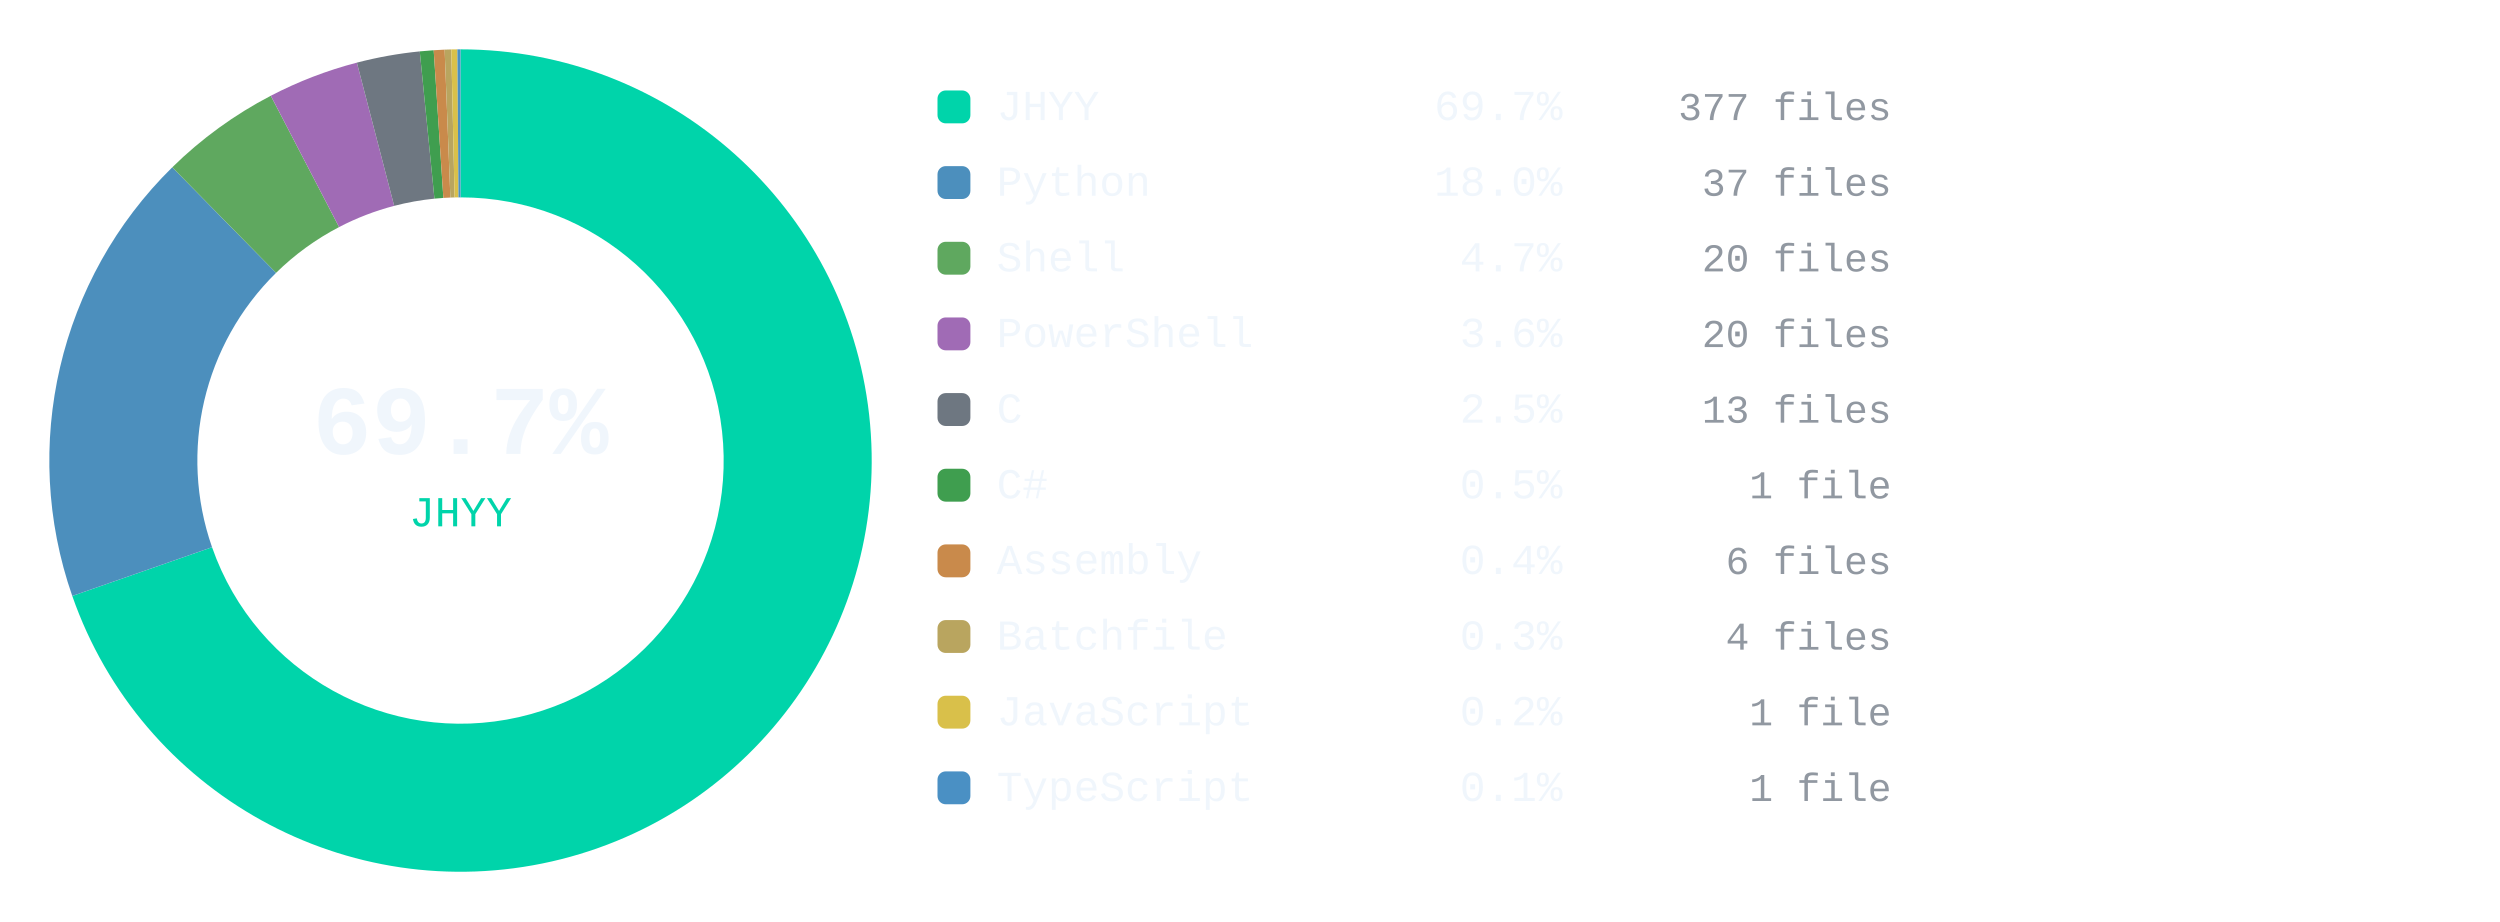
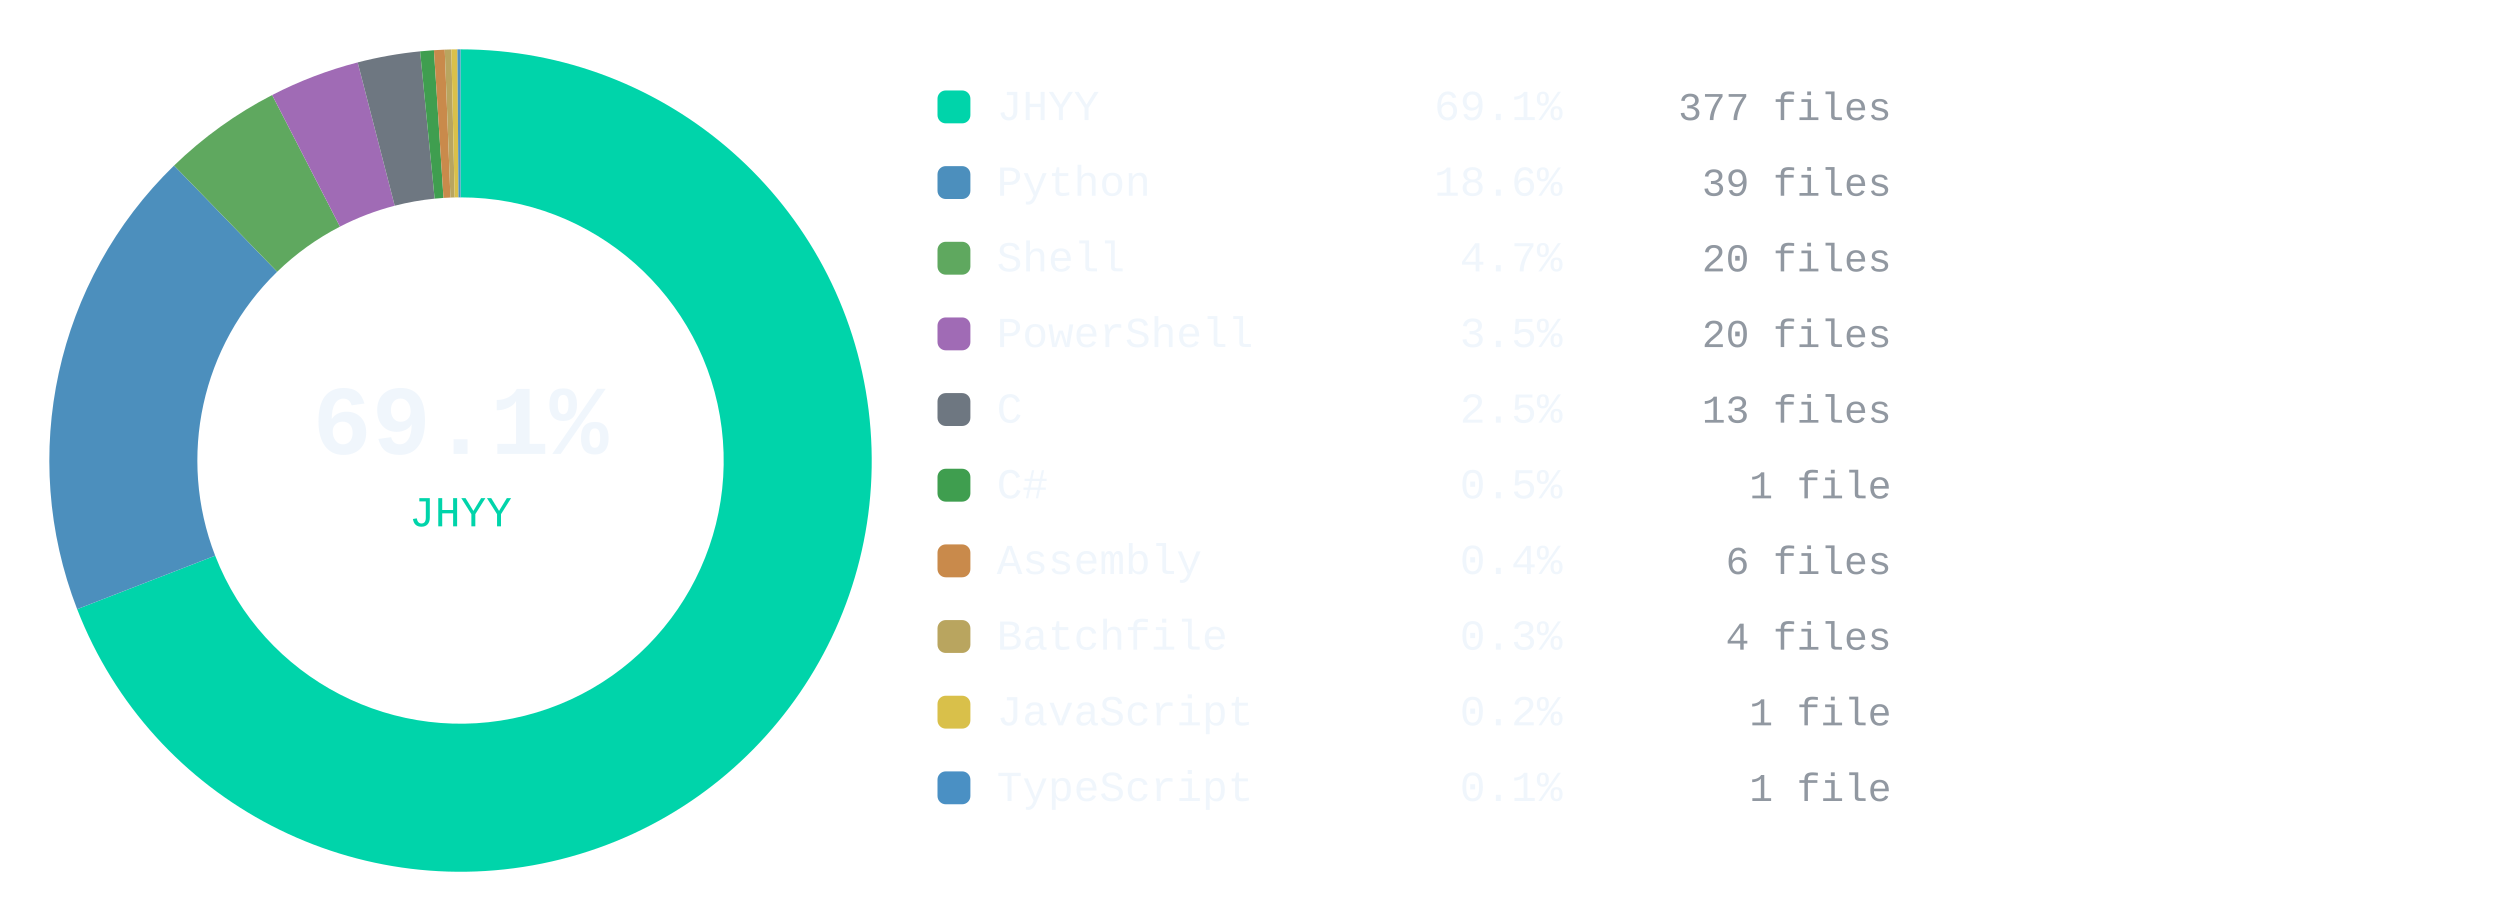
<svg xmlns="http://www.w3.org/2000/svg" width="760" height="280" viewBox="0 0 760 280" role="img" aria-label="Language composition by code lines">
-   <path d="M 140.00 15.00 A 125.0 125.0 0 1 1 21.97 181.17 L 64.46 166.35 A 80.0 80.0 0 1 0 140.00 60.00 Z" fill="#00d4aa" />
-   <path d="M 21.97 181.17 A 125.0 125.0 0 0 1 52.37 50.86 L 83.92 82.95 A 80.0 80.0 0 0 0 64.46 166.35 Z" fill="#4c8fbd" />
-   <path d="M 52.37 50.86 A 125.0 125.0 0 0 1 82.32 29.11 L 103.08 69.03 A 80.0 80.0 0 0 0 83.92 82.95 Z" fill="#5fa85f" />
-   <path d="M 82.32 29.11 A 125.0 125.0 0 0 1 108.49 19.04 L 119.83 62.58 A 80.0 80.0 0 0 0 103.08 69.03 Z" fill="#a06bb5" />
-   <path d="M 108.49 19.04 A 125.0 125.0 0 0 1 127.61 15.62 L 132.07 60.39 A 80.0 80.0 0 0 0 119.83 62.58 Z" fill="#6e7781" />
-   <path d="M 127.61 15.62 A 125.0 125.0 0 0 1 131.84 15.27 L 134.78 60.17 A 80.0 80.0 0 0 0 132.07 60.39 Z" fill="#3f9e4f" />
-   <path d="M 131.84 15.27 A 125.0 125.0 0 0 1 135.17 15.09 L 136.91 60.06 A 80.0 80.0 0 0 0 134.78 60.17 Z" fill="#c98a4b" />
-   <path d="M 135.17 15.09 A 125.0 125.0 0 0 1 137.19 15.03 L 138.20 60.02 A 80.0 80.0 0 0 0 136.91 60.06 Z" fill="#b9a55f" />
-   <path d="M 137.19 15.03 A 125.0 125.0 0 0 1 139.04 15.00 L 139.38 60.00 A 80.0 80.0 0 0 0 138.20 60.02 Z" fill="#d9c04a" />
-   <path d="M 139.04 15.00 A 125.0 125.0 0 0 1 140.00 15.00 L 140.00 60.00 A 80.0 80.0 0 0 0 139.38 60.00 Z" fill="#4a90c4" />
-   <text x="140.0" y="138.0" font-family="SFMono-Regular,Consolas,Liberation Mono,monospace" font-size="30" font-weight="700" fill="#f0f6fc" text-anchor="middle">69.7%</text>
+   <path d="M 140.00 15.00 A 125.0 125.0 0 1 1 23.45 185.18 L 65.41 168.92 A 80.0 80.0 0 1 0 140.00 60.00 Z" fill="#00d4aa" />
+   <path d="M 23.45 185.18 A 125.0 125.0 0 0 1 52.91 50.33 L 84.26 82.61 A 80.0 80.0 0 0 0 65.41 168.92 Z" fill="#4c8fbd" />
+   <path d="M 52.91 50.33 A 125.0 125.0 0 0 1 82.73 28.89 L 103.35 68.89 A 80.0 80.0 0 0 0 84.26 82.61 Z" fill="#5fa85f" />
+   <path d="M 82.73 28.89 A 125.0 125.0 0 0 1 108.73 18.97 L 119.99 62.54 A 80.0 80.0 0 0 0 103.35 68.89 Z" fill="#a06bb5" />
+   <path d="M 108.73 18.97 A 125.0 125.0 0 0 1 127.71 15.61 L 132.13 60.39 A 80.0 80.0 0 0 0 119.99 62.54 Z" fill="#6e7781" />
+   <path d="M 127.71 15.61 A 125.0 125.0 0 0 1 131.91 15.26 L 134.82 60.17 A 80.0 80.0 0 0 0 132.13 60.39 Z" fill="#3f9e4f" />
+   <path d="M 131.91 15.26 A 125.0 125.0 0 0 1 135.20 15.09 L 136.93 60.06 A 80.0 80.0 0 0 0 134.82 60.17 Z" fill="#c98a4b" />
+   <path d="M 135.20 15.09 A 125.0 125.0 0 0 1 137.21 15.03 L 138.22 60.02 A 80.0 80.0 0 0 0 136.93 60.06 Z" fill="#b9a55f" />
+   <path d="M 137.21 15.03 A 125.0 125.0 0 0 1 139.05 15.00 L 139.39 60.00 A 80.0 80.0 0 0 0 138.22 60.02 Z" fill="#d9c04a" />
+   <path d="M 139.05 15.00 A 125.0 125.0 0 0 1 140.00 15.00 L 140.00 60.00 A 80.0 80.0 0 0 0 139.39 60.00 Z" fill="#4a90c4" />
+   <text x="140.0" y="138.0" font-family="SFMono-Regular,Consolas,Liberation Mono,monospace" font-size="30" font-weight="700" fill="#f0f6fc" text-anchor="middle">69.1%</text>
  <text x="140.0" y="160.0" font-family="SFMono-Regular,Consolas,Liberation Mono,monospace" font-size="13" fill="#00d4aa" text-anchor="middle">JHYY</text>
  <rect x="285" y="27.5" width="10" height="10" rx="2.5" fill="#00d4aa" />
  <text x="303" y="36.5" font-family="SFMono-Regular,Consolas,Liberation Mono,monospace" font-size="13" fill="#f0f6fc">JHYY</text>
-   <text x="475" y="36.5" font-family="SFMono-Regular,Consolas,Liberation Mono,monospace" font-size="13" fill="#f0f6fc" text-anchor="end">69.7%</text>
+   <text x="475" y="36.5" font-family="SFMono-Regular,Consolas,Liberation Mono,monospace" font-size="13" fill="#f0f6fc" text-anchor="end">69.1%</text>
  <text x="575" y="36.5" font-family="SFMono-Regular,Consolas,Liberation Mono,monospace" font-size="12" fill="#9198a1" text-anchor="end">377 files</text>
  <rect x="285" y="50.5" width="10" height="10" rx="2.5" fill="#4c8fbd" />
  <text x="303" y="59.5" font-family="SFMono-Regular,Consolas,Liberation Mono,monospace" font-size="13" fill="#f0f6fc">Python</text>
-   <text x="475" y="59.5" font-family="SFMono-Regular,Consolas,Liberation Mono,monospace" font-size="13" fill="#f0f6fc" text-anchor="end">18.0%</text>
-   <text x="575" y="59.5" font-family="SFMono-Regular,Consolas,Liberation Mono,monospace" font-size="12" fill="#9198a1" text-anchor="end">37 files</text>
+   <text x="475" y="59.5" font-family="SFMono-Regular,Consolas,Liberation Mono,monospace" font-size="13" fill="#f0f6fc" text-anchor="end">18.6%</text>
+   <text x="575" y="59.5" font-family="SFMono-Regular,Consolas,Liberation Mono,monospace" font-size="12" fill="#9198a1" text-anchor="end">39 files</text>
  <rect x="285" y="73.5" width="10" height="10" rx="2.5" fill="#5fa85f" />
  <text x="303" y="82.5" font-family="SFMono-Regular,Consolas,Liberation Mono,monospace" font-size="13" fill="#f0f6fc">Shell</text>
  <text x="475" y="82.5" font-family="SFMono-Regular,Consolas,Liberation Mono,monospace" font-size="13" fill="#f0f6fc" text-anchor="end">4.7%</text>
  <text x="575" y="82.5" font-family="SFMono-Regular,Consolas,Liberation Mono,monospace" font-size="12" fill="#9198a1" text-anchor="end">20 files</text>
  <rect x="285" y="96.5" width="10" height="10" rx="2.5" fill="#a06bb5" />
  <text x="303" y="105.5" font-family="SFMono-Regular,Consolas,Liberation Mono,monospace" font-size="13" fill="#f0f6fc">PowerShell</text>
-   <text x="475" y="105.5" font-family="SFMono-Regular,Consolas,Liberation Mono,monospace" font-size="13" fill="#f0f6fc" text-anchor="end">3.6%</text>
+   <text x="475" y="105.5" font-family="SFMono-Regular,Consolas,Liberation Mono,monospace" font-size="13" fill="#f0f6fc" text-anchor="end">3.5%</text>
  <text x="575" y="105.5" font-family="SFMono-Regular,Consolas,Liberation Mono,monospace" font-size="12" fill="#9198a1" text-anchor="end">20 files</text>
  <rect x="285" y="119.5" width="10" height="10" rx="2.5" fill="#6e7781" />
  <text x="303" y="128.5" font-family="SFMono-Regular,Consolas,Liberation Mono,monospace" font-size="13" fill="#f0f6fc">C</text>
  <text x="475" y="128.5" font-family="SFMono-Regular,Consolas,Liberation Mono,monospace" font-size="13" fill="#f0f6fc" text-anchor="end">2.5%</text>
  <text x="575" y="128.5" font-family="SFMono-Regular,Consolas,Liberation Mono,monospace" font-size="12" fill="#9198a1" text-anchor="end">13 files</text>
  <rect x="285" y="142.5" width="10" height="10" rx="2.5" fill="#3f9e4f" />
  <text x="303" y="151.5" font-family="SFMono-Regular,Consolas,Liberation Mono,monospace" font-size="13" fill="#f0f6fc">C#</text>
  <text x="475" y="151.5" font-family="SFMono-Regular,Consolas,Liberation Mono,monospace" font-size="13" fill="#f0f6fc" text-anchor="end">0.5%</text>
  <text x="575" y="151.5" font-family="SFMono-Regular,Consolas,Liberation Mono,monospace" font-size="12" fill="#9198a1" text-anchor="end">1 file</text>
  <rect x="285" y="165.5" width="10" height="10" rx="2.5" fill="#c98a4b" />
  <text x="303" y="174.5" font-family="SFMono-Regular,Consolas,Liberation Mono,monospace" font-size="13" fill="#f0f6fc">Assembly</text>
  <text x="475" y="174.5" font-family="SFMono-Regular,Consolas,Liberation Mono,monospace" font-size="13" fill="#f0f6fc" text-anchor="end">0.4%</text>
  <text x="575" y="174.5" font-family="SFMono-Regular,Consolas,Liberation Mono,monospace" font-size="12" fill="#9198a1" text-anchor="end">6 files</text>
  <rect x="285" y="188.5" width="10" height="10" rx="2.5" fill="#b9a55f" />
  <text x="303" y="197.5" font-family="SFMono-Regular,Consolas,Liberation Mono,monospace" font-size="13" fill="#f0f6fc">Batchfile</text>
  <text x="475" y="197.5" font-family="SFMono-Regular,Consolas,Liberation Mono,monospace" font-size="13" fill="#f0f6fc" text-anchor="end">0.3%</text>
  <text x="575" y="197.5" font-family="SFMono-Regular,Consolas,Liberation Mono,monospace" font-size="12" fill="#9198a1" text-anchor="end">4 files</text>
  <rect x="285" y="211.5" width="10" height="10" rx="2.5" fill="#d9c04a" />
  <text x="303" y="220.5" font-family="SFMono-Regular,Consolas,Liberation Mono,monospace" font-size="13" fill="#f0f6fc">JavaScript</text>
  <text x="475" y="220.5" font-family="SFMono-Regular,Consolas,Liberation Mono,monospace" font-size="13" fill="#f0f6fc" text-anchor="end">0.2%</text>
  <text x="575" y="220.5" font-family="SFMono-Regular,Consolas,Liberation Mono,monospace" font-size="12" fill="#9198a1" text-anchor="end">1 file</text>
  <rect x="285" y="234.5" width="10" height="10" rx="2.5" fill="#4a90c4" />
  <text x="303" y="243.5" font-family="SFMono-Regular,Consolas,Liberation Mono,monospace" font-size="13" fill="#f0f6fc">TypeScript</text>
  <text x="475" y="243.5" font-family="SFMono-Regular,Consolas,Liberation Mono,monospace" font-size="13" fill="#f0f6fc" text-anchor="end">0.1%</text>
  <text x="575" y="243.5" font-family="SFMono-Regular,Consolas,Liberation Mono,monospace" font-size="12" fill="#9198a1" text-anchor="end">1 file</text>
</svg>
